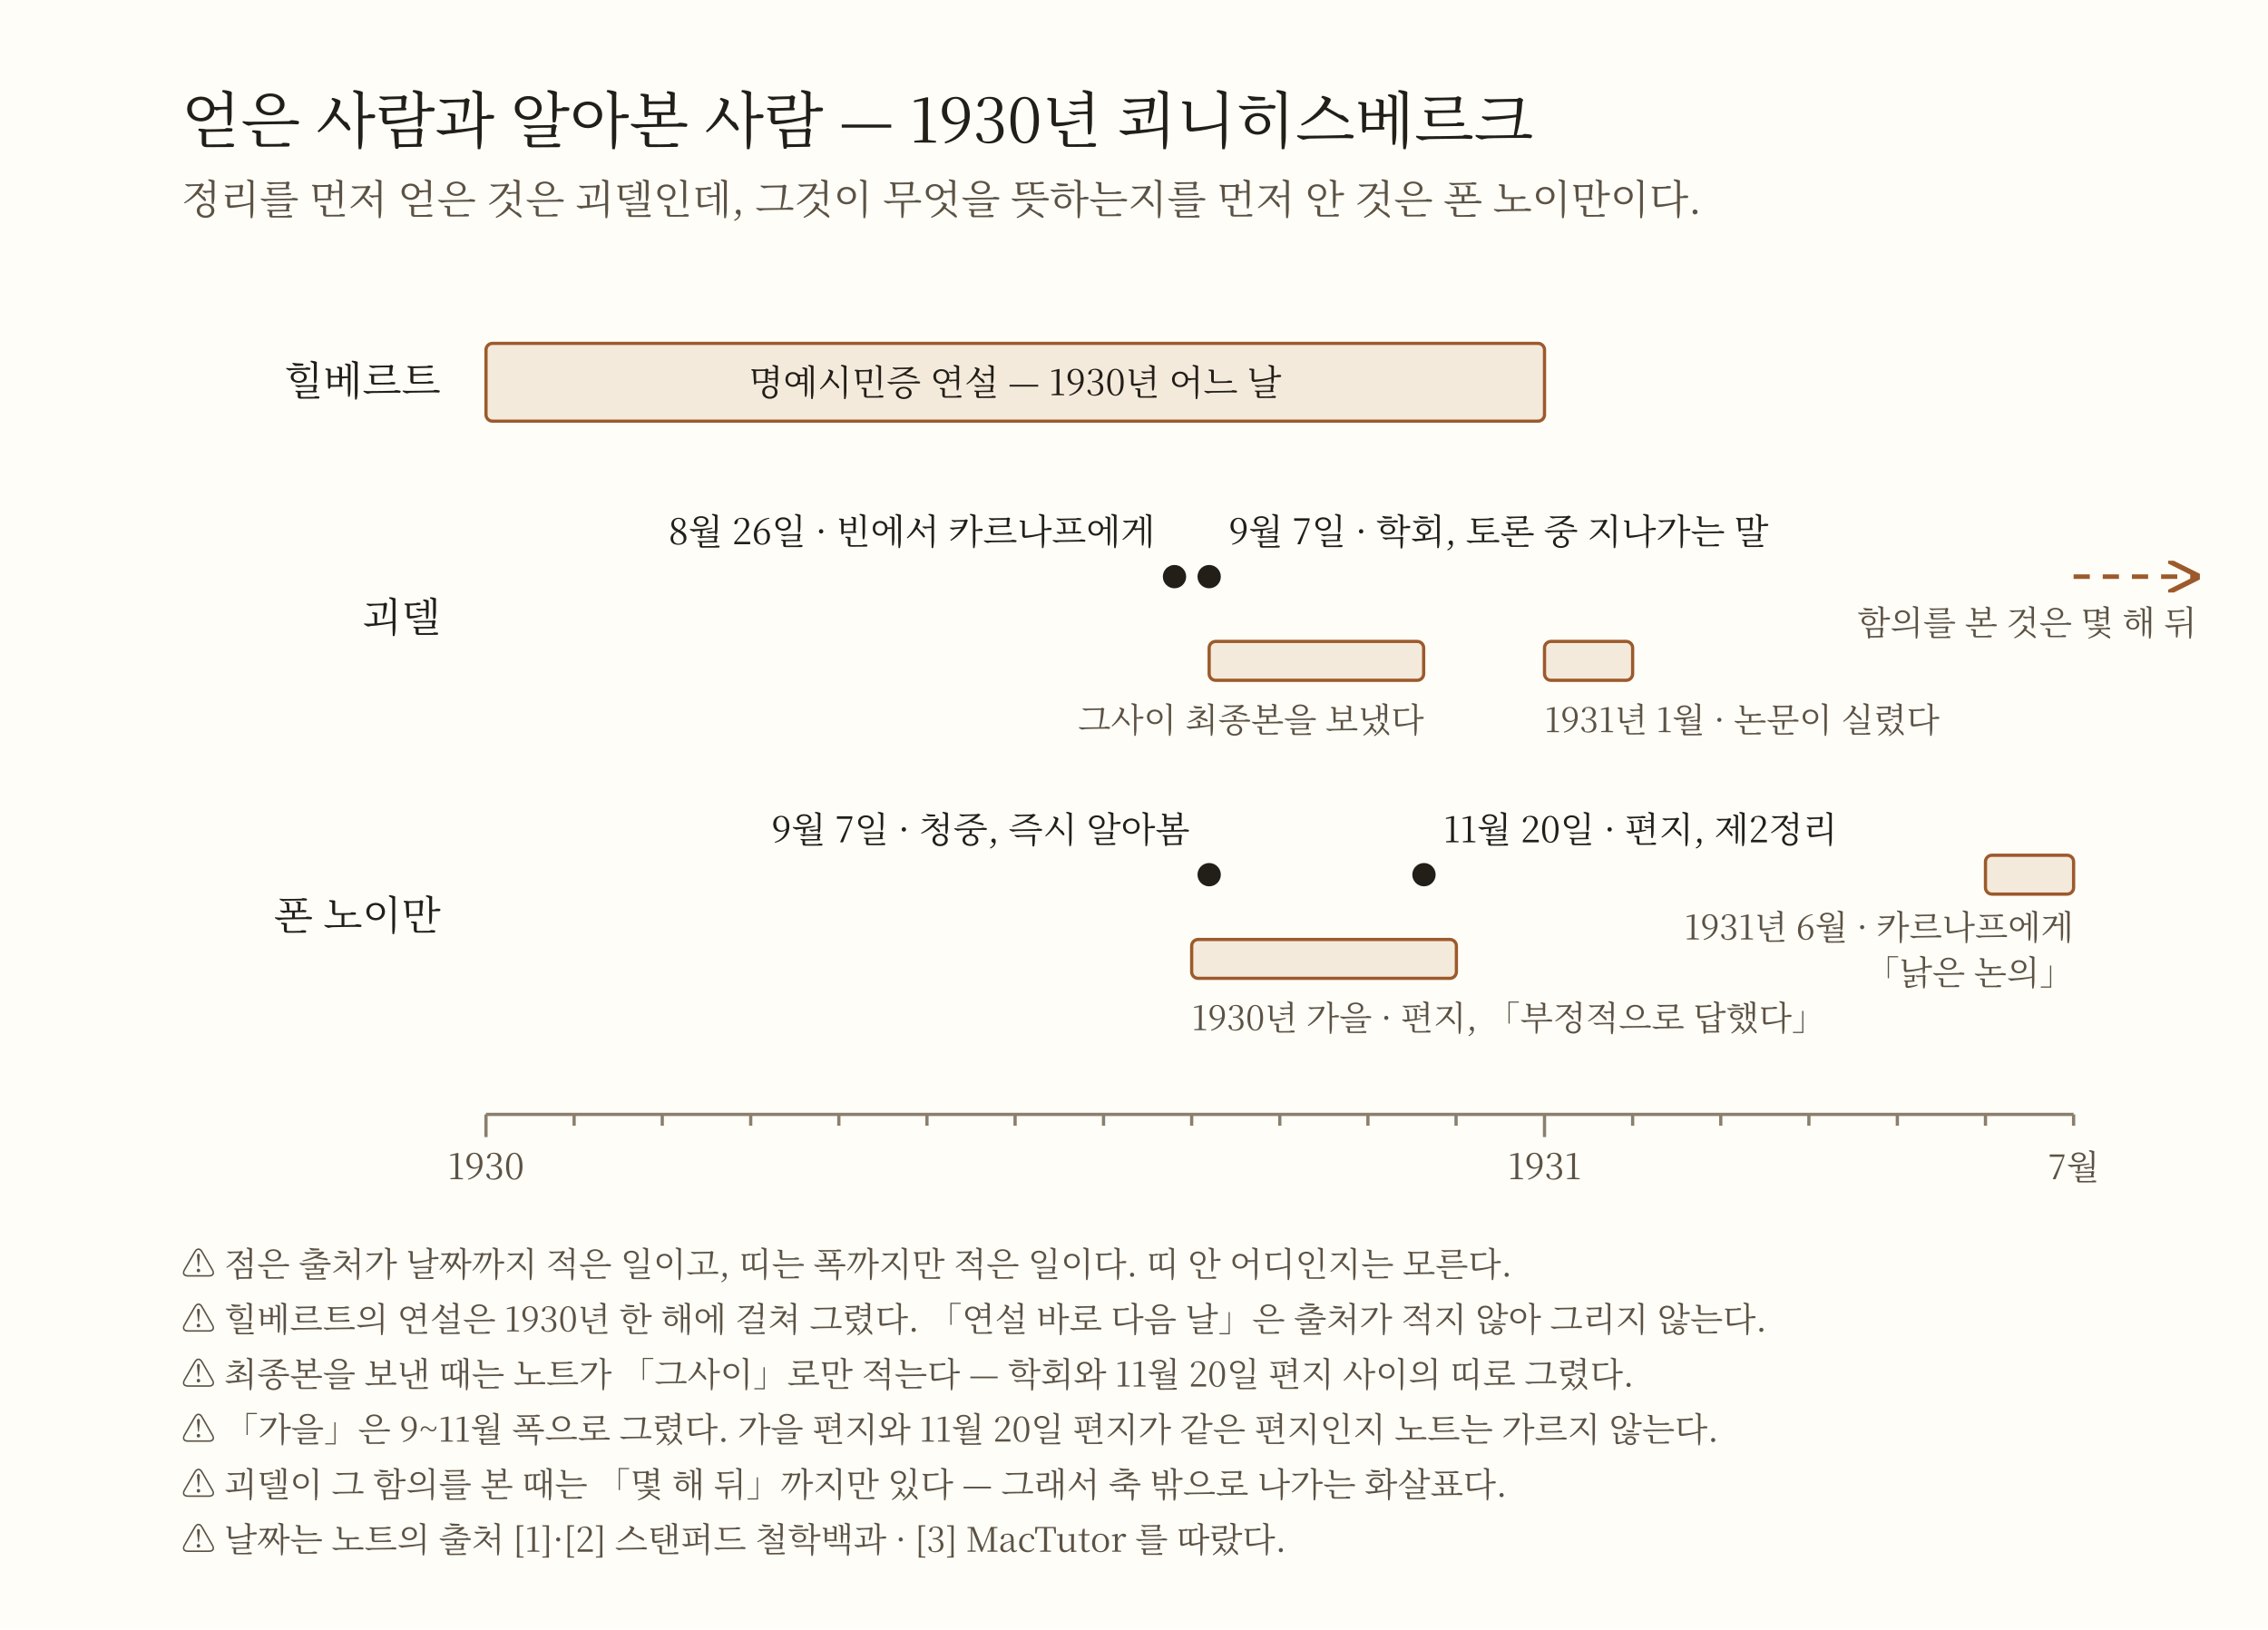
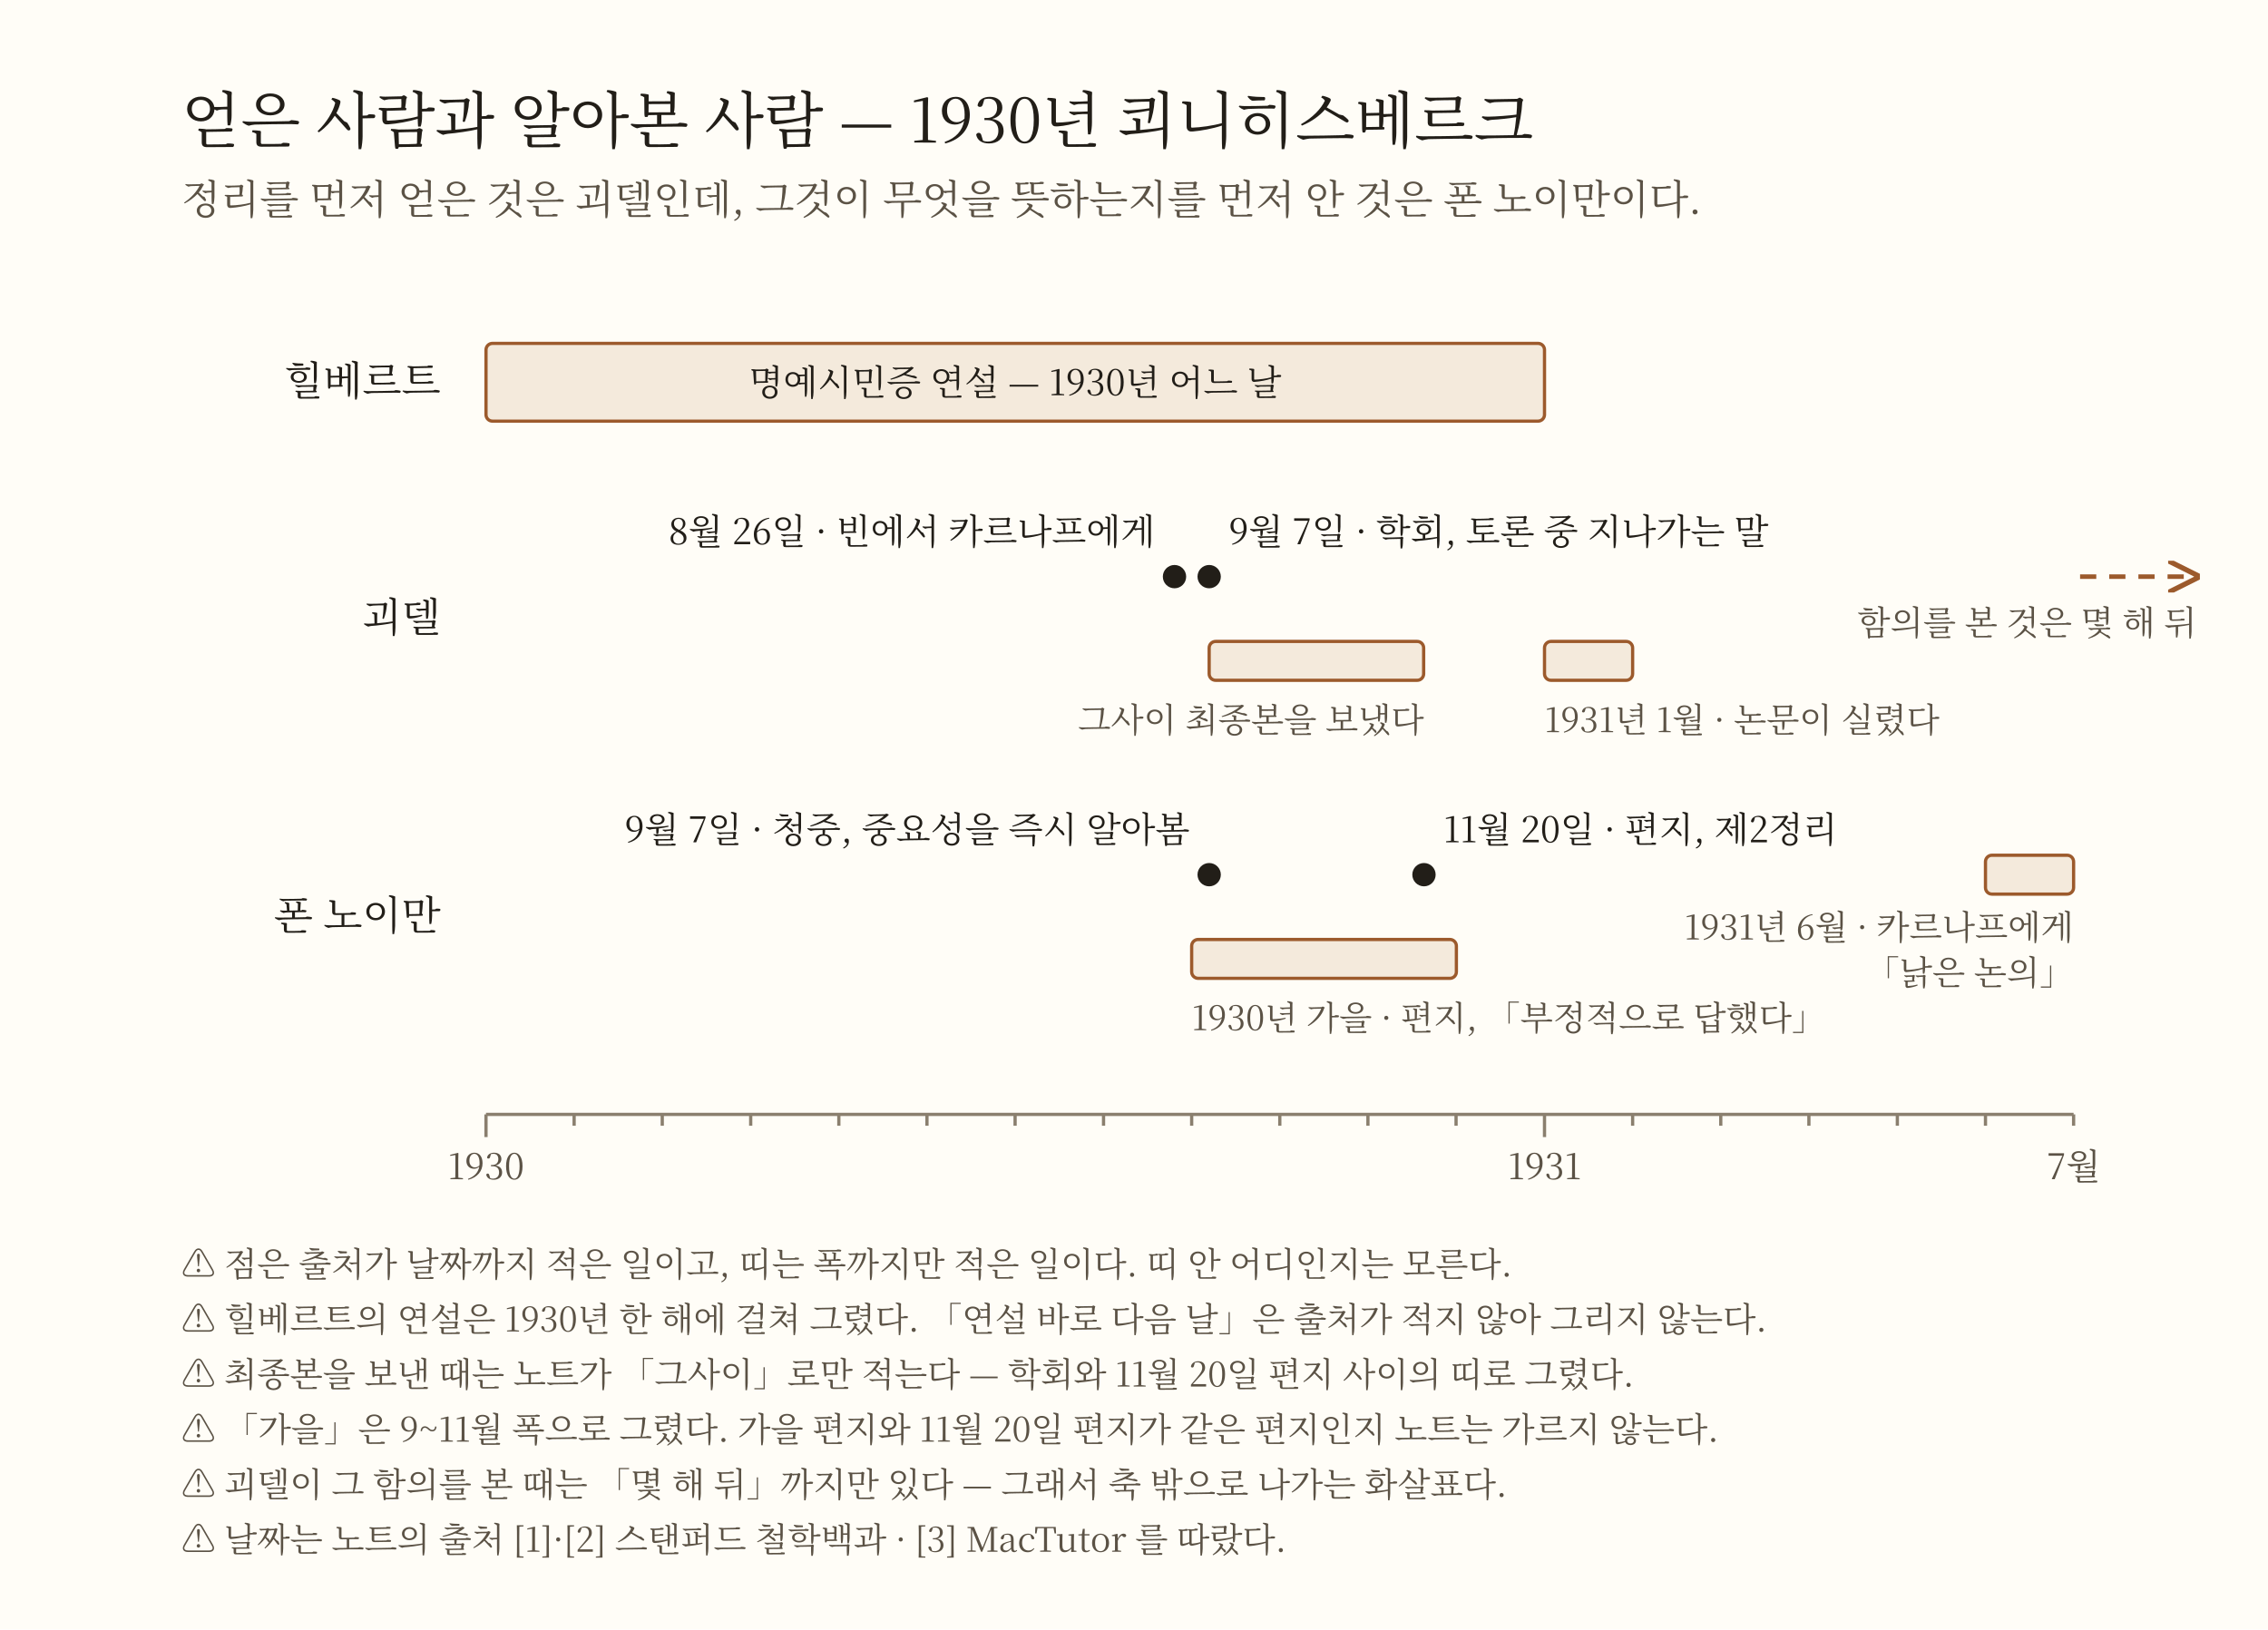
- <svg xmlns="http://www.w3.org/2000/svg" viewBox="0 0 700 503" width="700" height="503" role="img" aria-label="그림 위쪽에 「얻은 사람과 알아본 사람 — 1930년 쾨니히스베르크」라는 표제가 있고 그 아래에 정리를 먼저 얻은 것은 괴델인데 그것이 무엇을 뜻하는지를 먼저 안 것은 폰 노이만이라고 적혀 있다. 가로축은 1930년 1월부터 1931년 7월까지의 달이고, 줄이 셋 있다. 맨 위 힐베르트 줄에는 1930년 한 해 전체에 걸친 넓은 띠가 있고 안에 명예시민증 연설, 1930년 어느 날이라고 적혀 있다. 가운데 괴델 줄에는 8월 26일 빈에서 카르나프에게라는 점과 9월 7일 학회 토론 중 지나가는 말이라는 점이 거의 붙어 있고, 그 아래 9월 7일부터 11월 20일까지 걸친 가는 띠에 그사이 최종본을 보냈다고, 1931년 1월 한 달 폭의 띠에 논문이 실렸다고 적혀 있다. 줄 오른쪽 끝에는 축 밖으로 나가는 파선 화살표가 있고 함의를 본 것은 몇 해 뒤라고 적혀 있다. 맨 아래 폰 노이만 줄에는 9월 7일 청중 즉시 알아봄이라는 점, 11월 20일 편지 제2정리라는 점, 1931년 6월 한 달 폭의 띠 아래에 카르나프에게, 낡은 논의라는 말이 있고, 그 아래 9월부터 11월까지 걸친 가는 띠에 1930년 가을 편지 부정적으로 답했다고 적혀 있다. 아래에 단서가 여섯 줄 있다. 첫째, 점은 출처가 날짜까지 적은 일이고 띠는 그 폭까지만 적은 일이라 띠 안 어디인지는 모른다. 둘째, 힐베르트의 연설은 1930년 한 해 전체에 걸쳐 그렸고, 연설 바로 다음 날이라는 형태는 출처가 적지 않아 그리지 않는다. 셋째, 최종본을 보낸 때는 노트가 그사이로만 적어 학회와 11월 20일 편지 사이의 띠로 그렸다. 넷째, 가을은 9월에서 11월까지의 폭으로 그렸고, 가을 편지와 11월 20일 편지가 같은 편지인지는 노트가 가르지 않는다. 다섯째, 괴델이 그 함의를 본 때는 몇 해 뒤까지만 있어 축 밖으로 나가는 화살표로 그렸다. 여섯째, 날짜는 노트의 출처 1번과 2번 스탠퍼드 철학백과, 3번 MacTutor를 따랐다.">
+ <svg xmlns="http://www.w3.org/2000/svg" viewBox="0 0 700 503" width="700" height="503" role="img" aria-label="그림 위쪽에 「얻은 사람과 알아본 사람 — 1930년 쾨니히스베르크」라는 표제가 있고 그 아래에 정리를 먼저 얻은 것은 괴델인데 그것이 무엇을 뜻하는지를 먼저 안 것은 폰 노이만이라고 적혀 있다. 가로축은 1930년 1월부터 1931년 7월까지의 달이고, 줄이 셋 있다. 맨 위 힐베르트 줄에는 1930년 한 해 전체에 걸친 넓은 띠가 있고 안에 명예시민증 연설, 1930년 어느 날이라고 적혀 있다. 가운데 괴델 줄에는 8월 26일 빈에서 카르나프에게라는 점과 9월 7일 학회 토론 중 지나가는 말이라는 점이 거의 붙어 있고, 그 아래 9월 7일부터 11월 20일까지 걸친 가는 띠에 그사이 최종본을 보냈다고, 1931년 1월 한 달 폭의 띠에 논문이 실렸다고 적혀 있다. 줄 오른쪽 끝에는 축 밖으로 나가는 파선 화살표가 있고 함의를 본 것은 몇 해 뒤라고 적혀 있다. 맨 아래 폰 노이만 줄에는 9월 7일 청중 중요성을 즉시 알아봄이라는 점과 11월 20일 편지 제2정리라는 점이 있고, 두 점 바로 아래에 두 점을 함께 품는 9월부터 11월까지의 가는 띠가 있어 1930년 가을 편지 부정적으로 답했다고 적혀 있다. 같은 줄 오른쪽 끝에는 1931년 6월 한 달 폭의 띠가 있고 그 아래에 카르나프에게, 낡은 논의라고 적혀 있다. 아래에 단서가 여섯 줄 있다. 첫째, 점은 출처가 날짜까지 적은 일이고 띠는 그 폭까지만 적은 일이라 띠 안 어디인지는 모른다. 둘째, 힐베르트의 연설은 1930년 한 해 전체에 걸쳐 그렸고, 연설 바로 다음 날이라는 형태는 출처가 적지 않아 그리지 않는다. 셋째, 최종본을 보낸 때는 노트가 그사이로만 적어 학회와 11월 20일 편지 사이의 띠로 그렸다. 넷째, 가을은 9월에서 11월까지의 폭으로 그렸고, 가을 편지와 11월 20일 편지가 같은 편지인지는 노트가 가르지 않는다. 다섯째, 괴델이 그 함의를 본 때는 몇 해 뒤까지만 있어 축 밖으로 나가는 화살표로 그렸다. 여섯째, 날짜는 노트의 출처 1번과 2번 스탠퍼드 철학백과, 3번 MacTutor를 따랐다.">
  <defs>
    <marker id="oa" viewBox="0 0 10 10" refX="9" refY="5" markerWidth="7" markerHeight="7" orient="auto">
      <path d="M0,0 L10,5 L0,10" fill="none" stroke="#9C5A2C" stroke-width="1.6" />
    </marker>
  </defs>
  <style>
    text{font-family:EB Garamond, Georgia, 'Noto Serif KR', 'Noto Serif CJK KR', NanumMyeongjo, Batang, AppleMyungjo, serif;fill:#221E18;}
    .h1{font-size:19px;} .h2{font-size:12.5px;fill:#5B5245;}
    .lane{font-size:12.5px;} .ev{font-size:11px;} .sm{font-size:10.5px;fill:#5B5245;}
    .yr{font-size:11px;fill:#5B5245;}
    .bg{fill:#FFFDF7;}
-     .wide{fill:#F4EADC;stroke:#9C5A2C;stroke-width:1;}
    .band{fill:#F4EADC;stroke:#9C5A2C;stroke-width:1;}
    .pt{fill:#221E18;}
    .open{stroke:#9C5A2C;stroke-width:1.4;fill:none;stroke-dasharray:5 4;}
    .axis{stroke:#8A7F6E;stroke-width:1;}
    .warn{font-size:10.5px;fill:#5B5245;}
  </style>
  <rect class="bg" x="0" y="0" width="700" height="503" />
  <text class="h1" x="56" y="44">얻은 사람과 알아본 사람 — 1930년 쾨니히스베르크</text>
  <text class="h2" x="56" y="66">정리를 먼저 얻은 것은 괴델인데, 그것이 무엇을 뜻하는지를 먼저 안 것은 폰 노이만이다.</text>
  <text class="lane" x="136" y="122" text-anchor="end">힐베르트</text>
  <text class="lane" x="136" y="195" text-anchor="end">괴델</text>
  <text class="lane" x="136" y="287" text-anchor="end">폰 노이만</text>
-   <rect class="wide" x="150.0" y="106" width="326.7" height="24" rx="2" />
+   <rect class="band" x="150.0" y="106" width="326.7" height="24" rx="2" />
  <text class="ev" x="313.3" y="122" text-anchor="middle">명예시민증 연설 — 1930년 어느 날</text>
  <circle class="pt" cx="362.5" cy="178" r="3.6" />
  <text class="ev" x="356.5" y="168" text-anchor="end">8월 26일 · 빈에서 카르나프에게</text>
  <circle class="pt" cx="373.2" cy="178" r="3.6" />
  <text class="ev" x="379.2" y="168" text-anchor="start">9월 7일 · 학회, 토론 중 지나가는 말</text>
  <rect class="band" x="373.2" y="198" width="66.2" height="12" rx="2" />
  <text class="sm" x="439.5" y="226" text-anchor="end">그사이 최종본을 보냈다</text>
  <rect class="band" x="476.7" y="198" width="27.2" height="12" rx="2" />
  <text class="sm" x="476.7" y="226" text-anchor="start">1931년 1월 · 논문이 실렸다</text>
-   <line class="open" x1="640.0" y1="178" x2="678.0" y2="178" marker-end="url(#oa)" />
+   <line class="open" x1="642.0" y1="178" x2="678.0" y2="178" marker-end="url(#oa)" />
  <text class="sm" x="678.0" y="196" text-anchor="end">함의를 본 것은 몇 해 뒤</text>
  <circle class="pt" cx="373.2" cy="270" r="3.6" />
-   <text class="ev" x="367.2" y="260" text-anchor="end">9월 7일 · 청중, 즉시 알아봄</text>
+   <text class="ev" x="367.2" y="260" text-anchor="end">9월 7일 · 청중, 중요성을 즉시 알아봄</text>
  <circle class="pt" cx="439.5" cy="270" r="3.6" />
  <text class="ev" x="445.5" y="260" text-anchor="start">11월 20일 · 편지, 제2정리</text>
  <rect class="band" x="612.8" y="264" width="27.2" height="12" rx="2" />
  <text class="sm" x="640.0" y="290" text-anchor="end">1931년 6월 · 카르나프에게</text>
  <text class="sm" x="640.0" y="304" text-anchor="end">「낡은 논의」</text>
  <rect class="band" x="367.8" y="290" width="81.7" height="12" rx="2" />
  <text class="sm" x="367.8" y="318" text-anchor="start">1930년 가을 · 편지, 「부정적으로 답했다」</text>
  <line class="axis" x1="150" y1="344" x2="640" y2="344" />
  <line class="axis" x1="150.0" y1="344" x2="150.0" y2="351.0" />
  <line class="axis" x1="177.2" y1="344" x2="177.2" y2="347.5" />
  <line class="axis" x1="204.4" y1="344" x2="204.4" y2="347.5" />
  <line class="axis" x1="231.7" y1="344" x2="231.7" y2="347.5" />
  <line class="axis" x1="258.9" y1="344" x2="258.9" y2="347.5" />
  <line class="axis" x1="286.1" y1="344" x2="286.1" y2="347.5" />
  <line class="axis" x1="313.3" y1="344" x2="313.3" y2="347.5" />
  <line class="axis" x1="340.6" y1="344" x2="340.6" y2="347.5" />
  <line class="axis" x1="367.8" y1="344" x2="367.8" y2="347.5" />
  <line class="axis" x1="395.0" y1="344" x2="395.0" y2="347.5" />
  <line class="axis" x1="422.2" y1="344" x2="422.2" y2="347.5" />
  <line class="axis" x1="449.4" y1="344" x2="449.4" y2="347.5" />
  <line class="axis" x1="476.7" y1="344" x2="476.7" y2="351.0" />
  <line class="axis" x1="503.9" y1="344" x2="503.9" y2="347.5" />
  <line class="axis" x1="531.1" y1="344" x2="531.1" y2="347.5" />
  <line class="axis" x1="558.3" y1="344" x2="558.3" y2="347.5" />
  <line class="axis" x1="585.6" y1="344" x2="585.6" y2="347.5" />
  <line class="axis" x1="612.8" y1="344" x2="612.8" y2="347.5" />
  <line class="axis" x1="640.0" y1="344" x2="640.0" y2="347.5" />
  <text class="yr" x="150.0" y="364" text-anchor="middle">1930</text>
  <text class="yr" x="476.7" y="364" text-anchor="middle">1931</text>
-   <text class="sm" x="640.0" y="364" text-anchor="middle">7월</text>
+   <text class="yr" x="640.0" y="364" text-anchor="middle">7월</text>
  <text class="warn" x="56" y="394">⚠ 점은 출처가 날짜까지 적은 일이고, 띠는 폭까지만 적은 일이다. 띠 안 어디인지는 모른다.</text>
  <text class="warn" x="56" y="411">⚠ 힐베르트의 연설은 1930년 한 해에 걸쳐 그렸다. 「연설 바로 다음 날」은 출처가 적지 않아 그리지 않는다.</text>
  <text class="warn" x="56" y="428">⚠ 최종본을 보낸 때는 노트가 「그사이」로만 적는다 — 학회와 11월 20일 편지 사이의 띠로 그렸다.</text>
  <text class="warn" x="56" y="445">⚠ 「가을」은 9~11월 폭으로 그렸다. 가을 편지와 11월 20일 편지가 같은 편지인지 노트는 가르지 않는다.</text>
  <text class="warn" x="56" y="462">⚠ 괴델이 그 함의를 본 때는 「몇 해 뒤」까지만 있다 — 그래서 축 밖으로 나가는 화살표다.</text>
  <text class="warn" x="56" y="479">⚠ 날짜는 노트의 출처 [1]·[2] 스탠퍼드 철학백과 · [3] MacTutor 를 따랐다.</text>
</svg>
